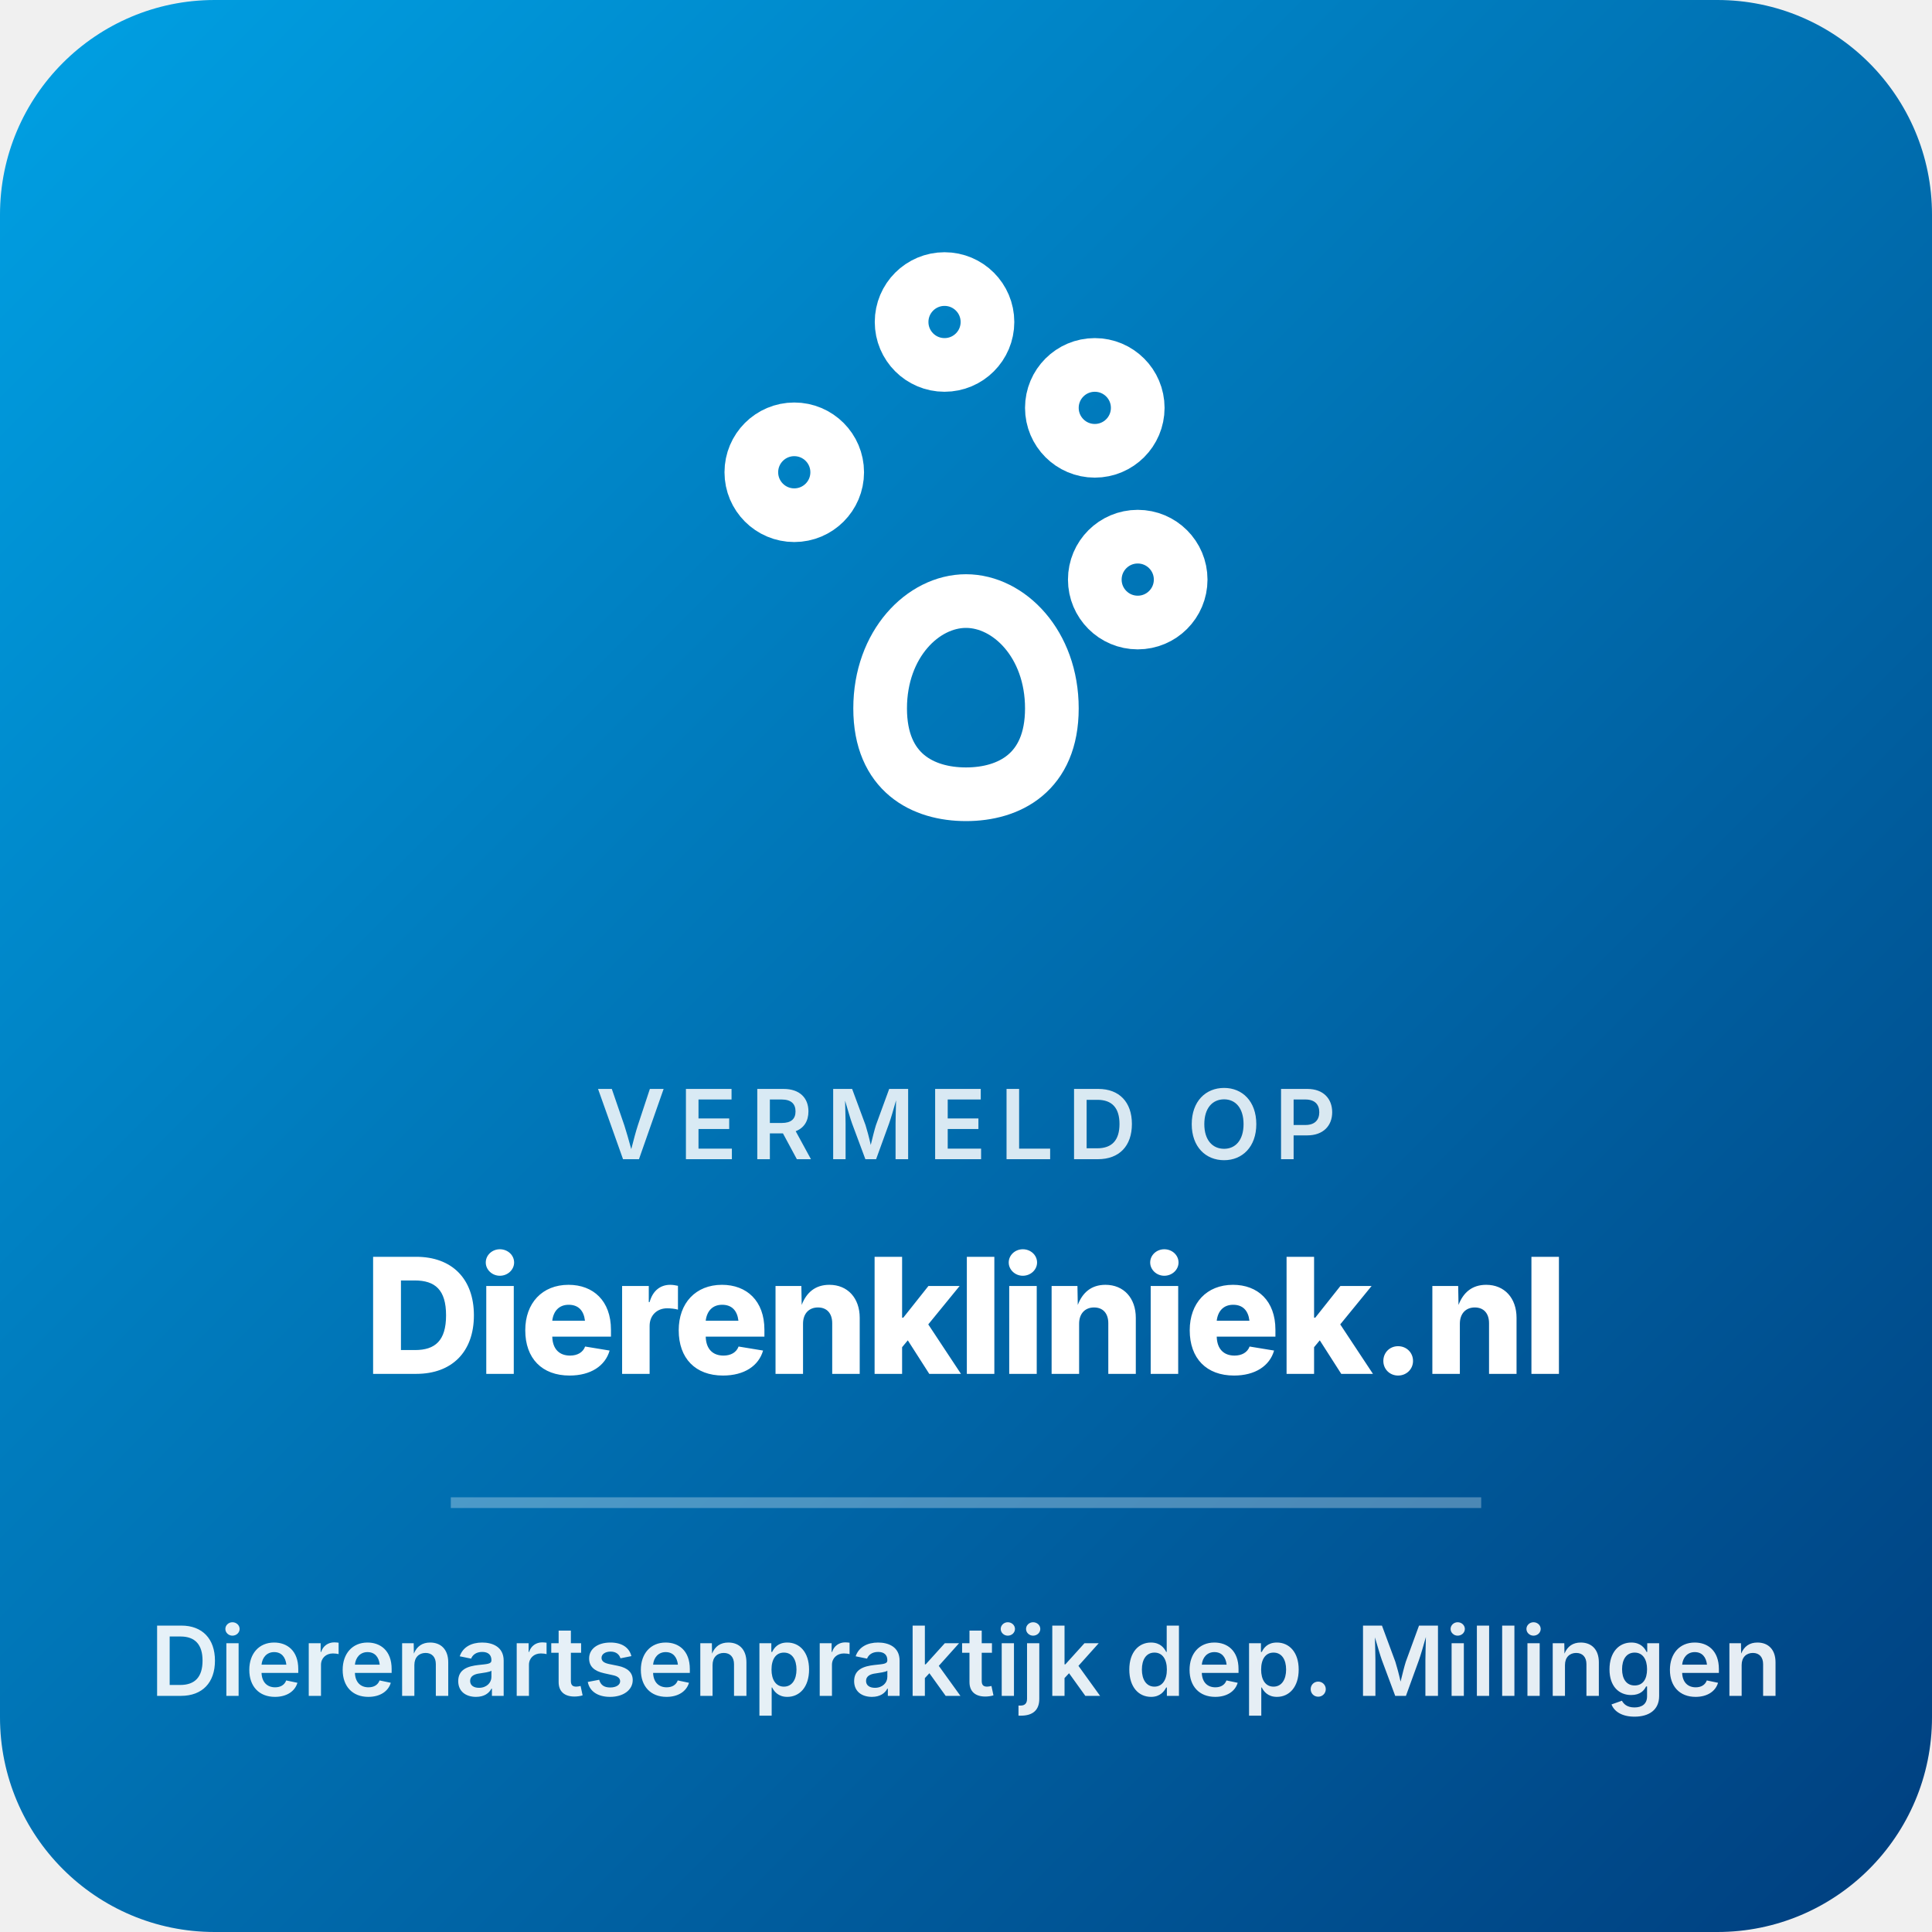
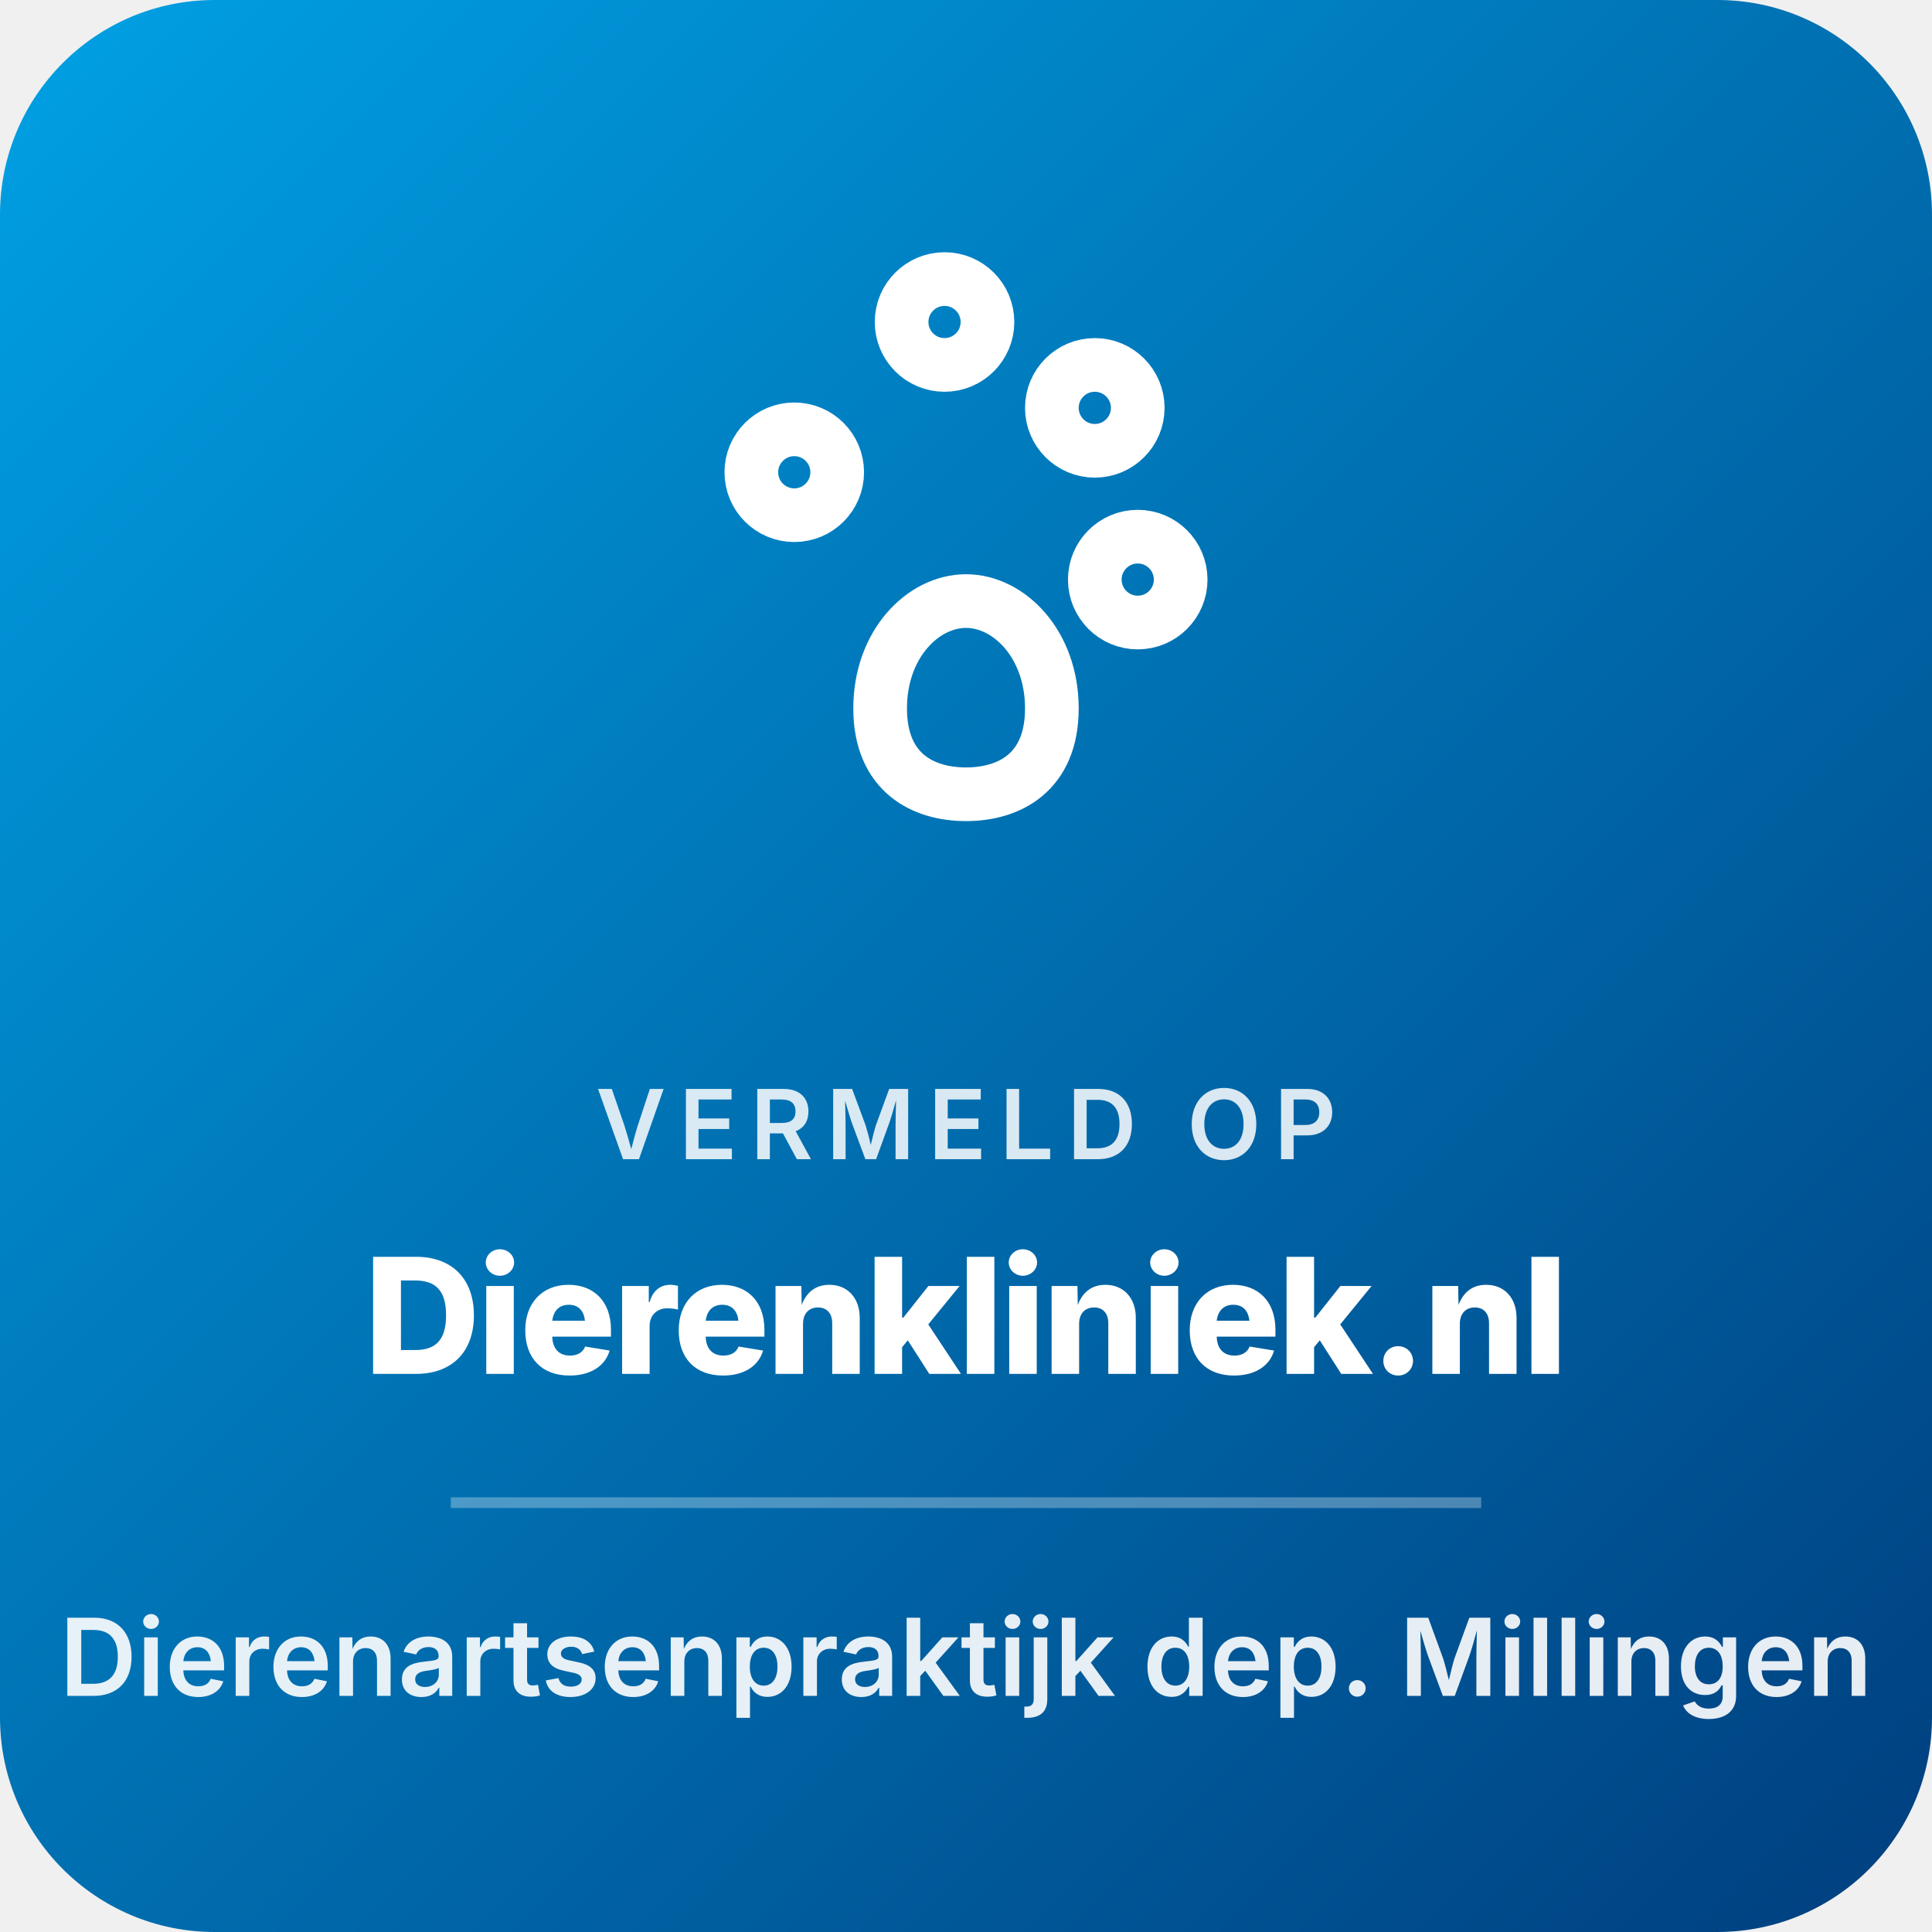
<svg xmlns="http://www.w3.org/2000/svg" width="180" height="180" viewBox="0 0 180 180">
  <defs>
    <linearGradient id="bg" x1="0%" y1="0%" x2="100%" y2="100%">
      <stop offset="0%" stop-color="#00A1E4" />
      <stop offset="100%" stop-color="#003E7E" />
    </linearGradient>
  </defs>
  <rect width="180" height="180" rx="20" fill="url(#bg)" />
  <g transform="translate(66, 22) scale(2.0)" fill="none" stroke="white" stroke-width="2.5" stroke-linecap="round" stroke-linejoin="round">
    <circle cx="11" cy="4" r="2" />
    <circle cx="18" cy="8" r="2" />
    <circle cx="20" cy="16" r="2" />
    <circle cx="4" cy="11" r="2" />
    <path d="M8 22c0-3 2-5 4-5s4 2 4 5-2 4-4 4-4-1-4-4z" />
  </g>
  <text x="90" y="108" text-anchor="middle" fill="white" font-family="-apple-system, BlinkMacSystemFont, Segoe UI, sans-serif" font-size="9" font-weight="600" opacity="0.85" letter-spacing="1.2">VERMELD OP</text>
  <text x="90" y="128" text-anchor="middle" fill="white" font-family="-apple-system, BlinkMacSystemFont, Segoe UI, sans-serif" font-size="15" font-weight="800" letter-spacing="-0.3">Dierenkliniek.nl</text>
  <line x1="42" y1="140" x2="138" y2="140" stroke="white" stroke-width="1" opacity="0.3" />
-   <text x="90" y="158" text-anchor="middle" fill="white" font-family="-apple-system, BlinkMacSystemFont, Segoe UI, sans-serif" font-size="9" font-weight="600" opacity="0.9">Dierenartsenpraktijk dep. Millingen</text>
+   <text x="90" y="158" text-anchor="middle" fill="white" font-family="-apple-system, BlinkMacSystemFont, Segoe UI, sans-serif" font-size="10" font-weight="600" opacity="0.9">Dierenartsenpraktijk dep. Millingen</text>
</svg>
